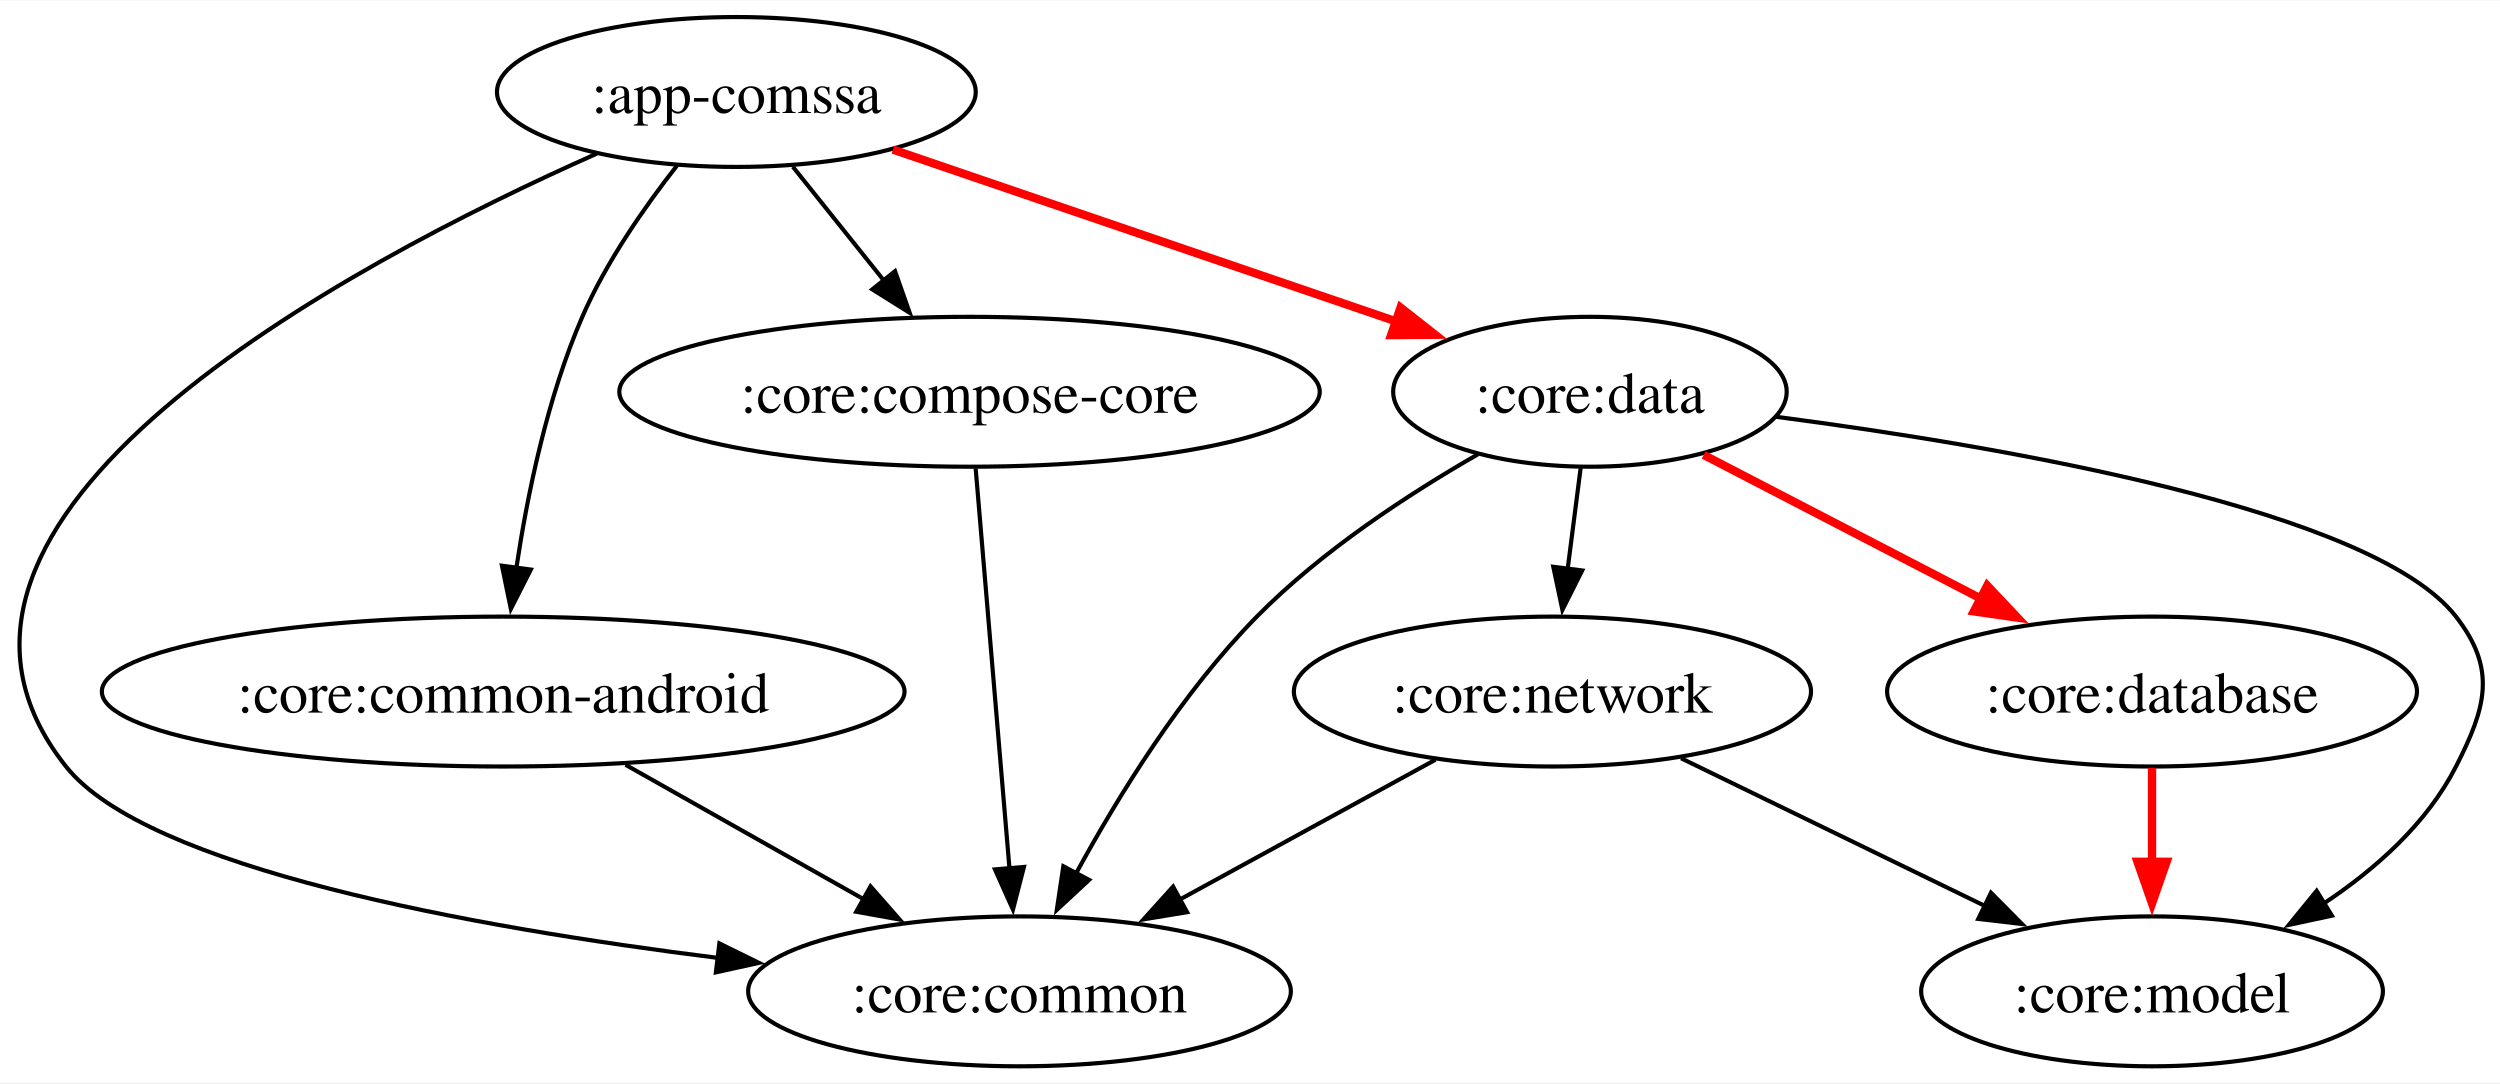
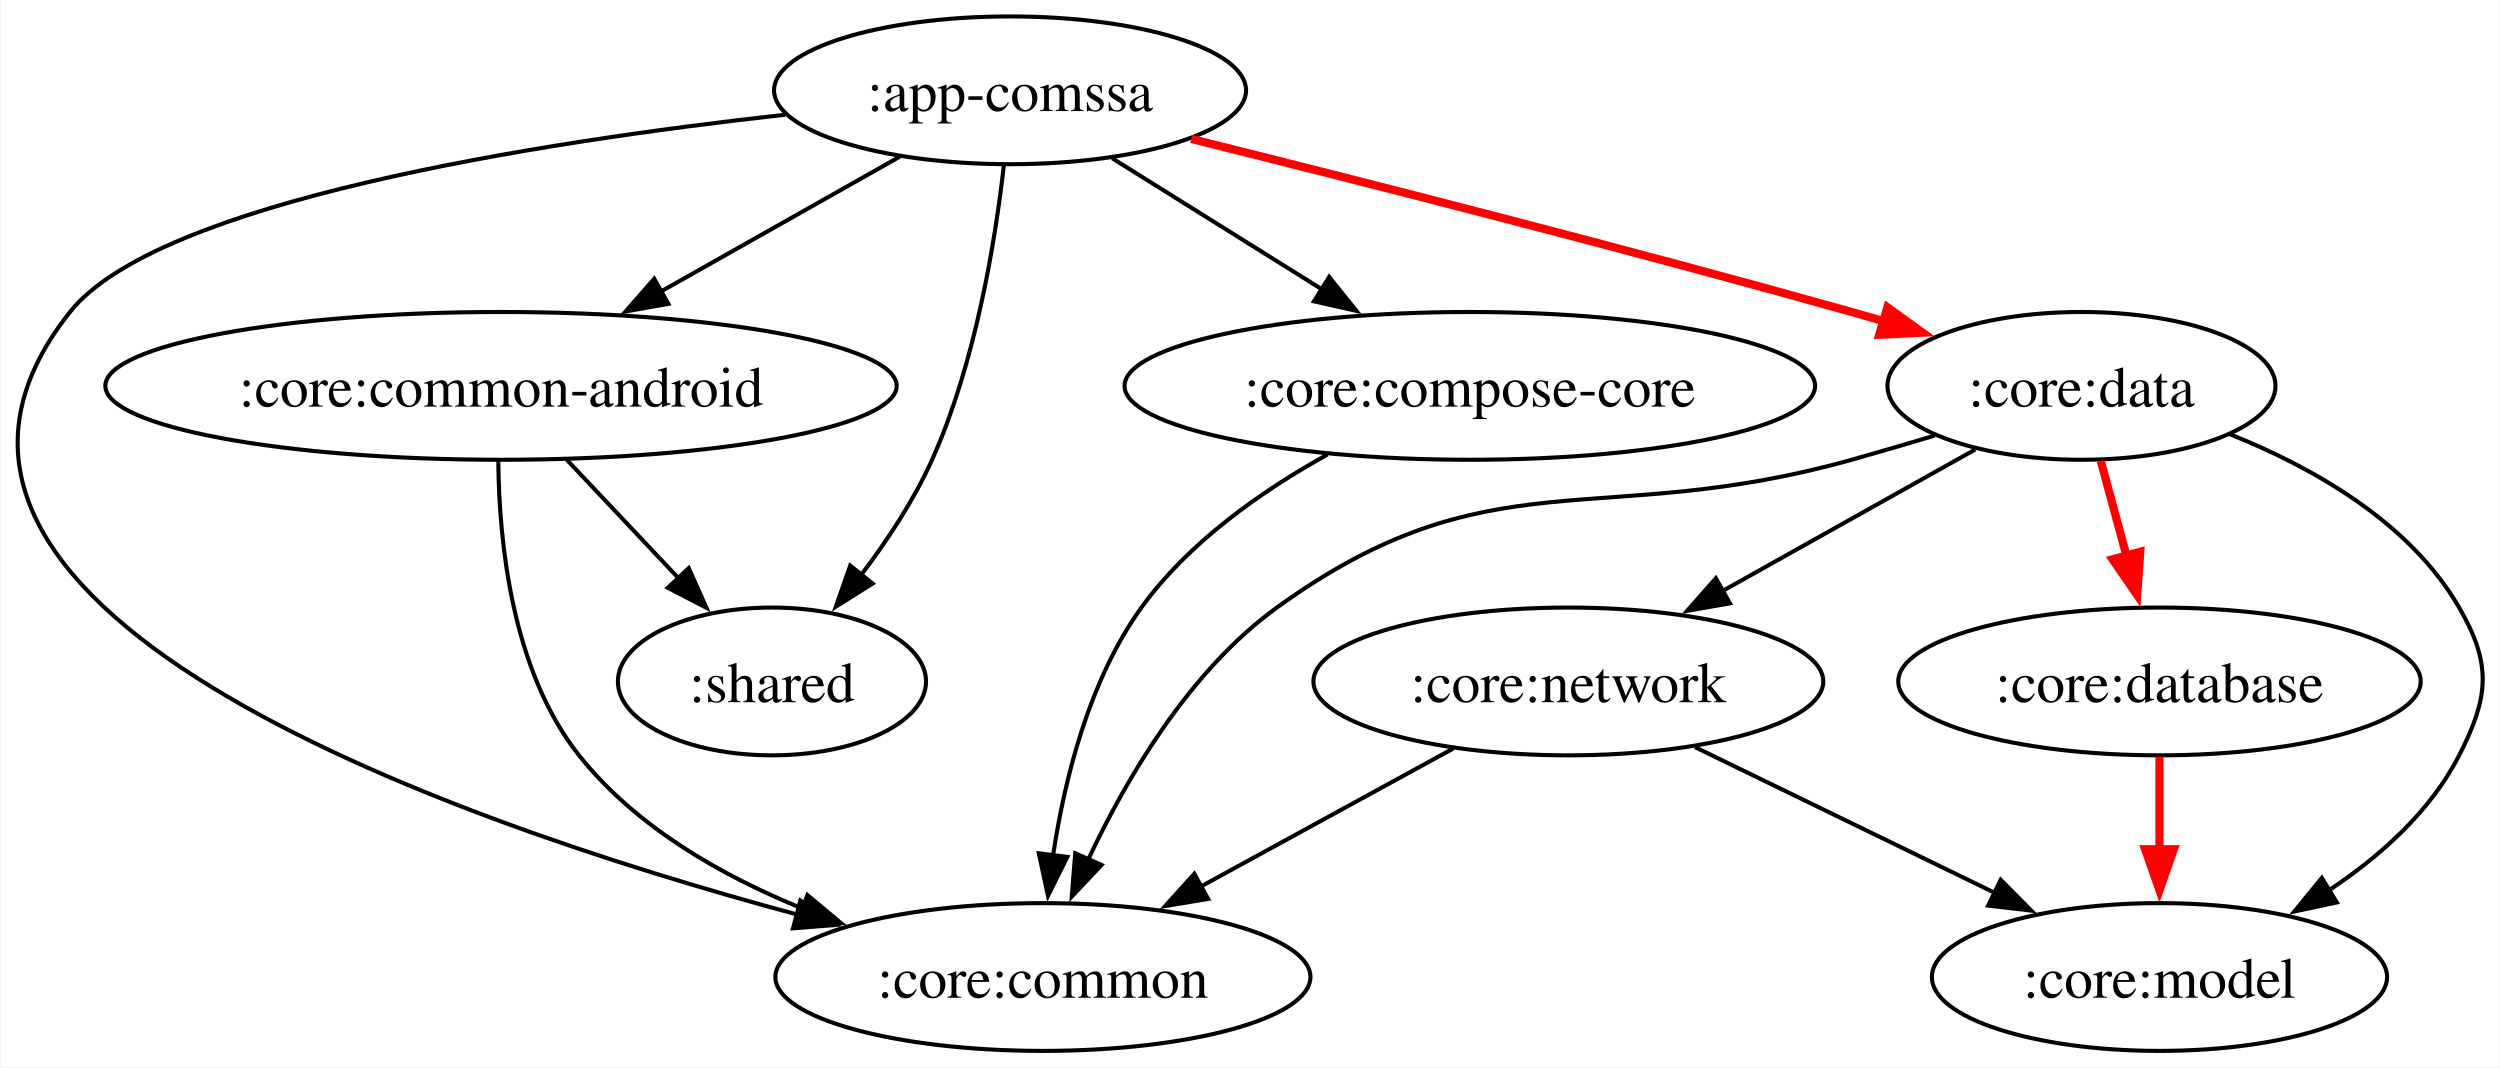
- <svg xmlns="http://www.w3.org/2000/svg" width="600pt" height="260pt" viewBox="0.00 0.00 600.42 260.00">
+ <svg xmlns="http://www.w3.org/2000/svg" width="609pt" height="260pt" viewBox="0.00 0.00 608.74 260.00">
  <g id="graph0" class="graph" transform="scale(1 1) rotate(0) translate(4 256)">
-     <polygon fill="white" stroke="none" points="-4,4 -4,-256 596.42,-256 596.42,4 -4,4" />
+     <polygon fill="white" stroke="none" points="-4,4 -4,-256 604.74,-256 604.74,4 -4,4" />
    <g id="node1" class="node">
-       <ellipse fill="none" stroke="black" cx="172.85" cy="-234" rx="57.49" ry="18" />
-       <text text-anchor="middle" x="172.85" y="-228.95" font-family="Times,serif" font-size="14.00">:app-comssa</text>
+       <ellipse fill="none" stroke="black" cx="241.92" cy="-234" rx="57.49" ry="18" />
+       <text text-anchor="middle" x="241.92" y="-228.95" font-family="Times,serif" font-size="14.00">:app-comssa</text>
    </g>
    <g id="node2" class="node">
-       <ellipse fill="none" stroke="black" cx="240.85" cy="-18" rx="65.17" ry="18" />
-       <text text-anchor="middle" x="240.85" y="-12.95" font-family="Times,serif" font-size="14.00">:core:common</text>
+       <ellipse fill="none" stroke="black" cx="249.92" cy="-18" rx="65.17" ry="18" />
+       <text text-anchor="middle" x="249.92" y="-12.95" font-family="Times,serif" font-size="14.00">:core:common</text>
    </g>
    <g id="edge1" class="edge">
-       <path fill="none" stroke="black" d="M139.31,-219.19C79.39,-192.58 -35.5,-131.56 11.85,-72 31.23,-47.62 108.93,-33.47 168.51,-26.02" />
-       <polygon fill="black" stroke="black" points="168.77,-29.51 178.27,-24.84 167.93,-22.56 168.77,-29.51" />
+       <path fill="none" stroke="black" d="M187.18,-228.06C126.48,-221.32 34.28,-206.87 12.92,-180 -43.93,-108.49 102.75,-56.73 190.2,-33.18" />
+       <polygon fill="black" stroke="black" points="190.84,-36.63 199.61,-30.7 189.05,-29.86 190.84,-36.63" />
    </g>
    <g id="node3" class="node">
-       <ellipse fill="none" stroke="black" cx="116.85" cy="-90" rx="96.39" ry="18" />
-       <text text-anchor="middle" x="116.85" y="-84.95" font-family="Times,serif" font-size="14.00">:core:common-android</text>
+       <ellipse fill="none" stroke="black" cx="117.92" cy="-162" rx="96.39" ry="18" />
+       <text text-anchor="middle" x="117.92" y="-156.95" font-family="Times,serif" font-size="14.00">:core:common-android</text>
    </g>
    <g id="edge2" class="edge">
-       <path fill="none" stroke="black" d="M158.64,-216.38C150.82,-206.42 141.57,-193.17 135.85,-180 127.47,-160.72 122.67,-137.43 119.99,-119.52" />
-       <polygon fill="black" stroke="black" points="123.49,-119.3 118.69,-109.85 116.55,-120.23 123.49,-119.3" />
+       <path fill="none" stroke="black" d="M215.01,-217.81C197.99,-208.2 175.7,-195.62 156.77,-184.93" />
+       <polygon fill="black" stroke="black" points="158.68,-181.99 148.25,-180.12 155.24,-188.09 158.68,-181.99" />
    </g>
    <g id="node4" class="node">
-       <ellipse fill="none" stroke="black" cx="228.85" cy="-162" rx="84.11" ry="18" />
-       <text text-anchor="middle" x="228.85" y="-156.95" font-family="Times,serif" font-size="14.00">:core:compose-core</text>
+       <ellipse fill="none" stroke="black" cx="353.92" cy="-162" rx="84.11" ry="18" />
+       <text text-anchor="middle" x="353.92" y="-156.95" font-family="Times,serif" font-size="14.00">:core:compose-core</text>
    </g>
    <g id="edge3" class="edge">
-       <path fill="none" stroke="black" d="M186.41,-216.05C193.01,-207.8 201.09,-197.7 208.42,-188.54" />
-       <polygon fill="black" stroke="black" points="210.96,-190.97 214.47,-180.97 205.49,-186.59 210.96,-190.97" />
+       <path fill="none" stroke="black" d="M266.78,-217.46C281.86,-208.04 301.37,-195.85 318.1,-185.39" />
+       <polygon fill="black" stroke="black" points="319.66,-188.54 326.29,-180.27 315.95,-182.6 319.66,-188.54" />
    </g>
    <g id="node5" class="node">
-       <ellipse fill="none" stroke="black" cx="377.85" cy="-162" rx="47.26" ry="18" />
-       <text text-anchor="middle" x="377.85" y="-156.95" font-family="Times,serif" font-size="14.00">:core:data</text>
+       <ellipse fill="none" stroke="black" cx="502.92" cy="-162" rx="47.26" ry="18" />
+       <text text-anchor="middle" x="502.92" y="-156.95" font-family="Times,serif" font-size="14.00">:core:data</text>
    </g>
    <g id="edge4" class="edge">
-       <path fill="none" stroke="red" stroke-width="2" d="M210.45,-220.16C244.91,-208.39 296.01,-190.95 332.67,-178.43" />
-       <polygon fill="red" stroke="red" stroke-width="2" points="332.36,-182.23 340.69,-175.69 330.1,-175.61 332.36,-182.23" />
+       <path fill="none" stroke="red" stroke-width="2" d="M286.05,-222.16C327.66,-211.8 391.71,-195.51 446.92,-180 449.99,-179.14 453.15,-178.23 456.34,-177.3" />
+       <polygon fill="red" stroke="red" stroke-width="2" points="455.64,-181.16 464.23,-174.96 453.65,-174.45 455.64,-181.16" />
+     </g>
+     <g id="node6" class="node">
+       <ellipse fill="none" stroke="black" cx="183.92" cy="-90" rx="37.53" ry="18" />
+       <text text-anchor="middle" x="183.92" y="-84.95" font-family="Times,serif" font-size="14.00">:shared</text>
    </g>
    <g id="edge5" class="edge">
-       <path fill="none" stroke="black" d="M146.24,-72.41C163.4,-62.72 185.22,-50.4 203.58,-40.04" />
-       <polygon fill="black" stroke="black" points="205.07,-43.22 212.06,-35.25 201.63,-37.12 205.07,-43.22" />
+       <path fill="none" stroke="black" d="M240.4,-215.6C238.29,-197.15 233.48,-167.49 222.92,-144 218.5,-134.16 212.03,-124.36 205.63,-115.92" />
+       <polygon fill="black" stroke="black" points="208.45,-113.85 199.48,-108.22 202.98,-118.22 208.45,-113.85" />
    </g>
    <g id="edge6" class="edge">
-       <path fill="none" stroke="black" d="M230.32,-143.59C232.35,-119.61 236.02,-76.14 238.45,-47.42" />
-       <polygon fill="black" stroke="black" points="241.92,-47.88 239.28,-37.62 234.95,-47.29 241.92,-47.88" />
+       <path fill="none" stroke="black" d="M117.26,-143.7C117.42,-124.24 120.51,-92.66 136.92,-72 150.69,-54.67 171.46,-42.73 191.45,-34.64" />
+       <polygon fill="black" stroke="black" points="192.56,-37.96 200.69,-31.17 190.1,-31.41 192.56,-37.96" />
    </g>
    <g id="edge7" class="edge">
-       <path fill="none" stroke="black" d="M350.96,-146.99C334.38,-137.48 313.4,-123.79 297.85,-108 279.9,-89.77 264.6,-65 254.38,-46.22" />
-       <polygon fill="black" stroke="black" points="257.57,-44.77 249.81,-37.56 251.38,-48.04 257.57,-44.77" />
-     </g>
-     <g id="node6" class="node">
-       <ellipse fill="none" stroke="black" cx="512.85" cy="-90" rx="63.63" ry="18" />
-       <text text-anchor="middle" x="512.85" y="-84.95" font-family="Times,serif" font-size="14.00">:core:database</text>
+       <path fill="none" stroke="black" d="M133.9,-144.05C142.08,-135.38 152.17,-124.67 161.15,-115.15" />
+       <polygon fill="black" stroke="black" points="163.64,-117.61 167.96,-107.93 158.55,-112.81 163.64,-117.61" />
    </g>
    <g id="edge8" class="edge">
-       <path fill="none" stroke="red" stroke-width="2" d="M405.17,-146.83C424.72,-136.7 451.35,-122.89 473.24,-111.54" />
-       <polygon fill="red" stroke="red" stroke-width="2" points="473.27,-115.46 480.54,-107.75 470.05,-109.25 473.27,-115.46" />
+       <path fill="none" stroke="black" d="M319.26,-145.3C303.31,-136.45 285.42,-123.95 273.92,-108 261.18,-90.32 255.2,-66.27 252.4,-47.62" />
+       <polygon fill="black" stroke="black" points="255.88,-47.26 251.16,-37.78 248.93,-48.13 255.88,-47.26" />
+     </g>
+     <g id="edge9" class="edge">
+       <path fill="none" stroke="black" d="M467.14,-149.89C460.43,-147.88 453.47,-145.84 446.92,-144 385.06,-126.66 358.97,-145.66 306.92,-108 285.6,-92.57 270.28,-66.49 260.92,-46.54" />
+       <polygon fill="black" stroke="black" points="264.2,-45.3 256.95,-37.58 257.8,-48.14 264.2,-45.3" />
    </g>
    <g id="node7" class="node">
-       <ellipse fill="none" stroke="black" cx="512.85" cy="-18" rx="55.45" ry="18" />
-       <text text-anchor="middle" x="512.85" y="-12.95" font-family="Times,serif" font-size="14.00">:core:model</text>
+       <ellipse fill="none" stroke="black" cx="521.92" cy="-90" rx="63.63" ry="18" />
+       <text text-anchor="middle" x="521.92" y="-84.95" font-family="Times,serif" font-size="14.00">:core:database</text>
    </g>
-     <g id="edge9" class="edge">
-       <path fill="none" stroke="black" d="M422.55,-155.99C477.52,-148.8 566.01,-133.53 585.85,-108 595.67,-95.37 593.12,-86.25 585.85,-72 578.88,-58.32 566.54,-47.35 553.98,-39.02" />
-       <polygon fill="black" stroke="black" points="556.05,-36.18 545.69,-33.95 552.39,-42.15 556.05,-36.18" />
+     <g id="edge10" class="edge">
+       <path fill="none" stroke="red" stroke-width="2" d="M507.62,-143.7C509.64,-136.24 512.06,-127.32 514.33,-118.97" />
+       <polygon fill="red" stroke="red" stroke-width="2" points="517.24,-121.59 516.48,-111.03 510.49,-119.76 517.24,-121.59" />
    </g>
    <g id="node8" class="node">
-       <ellipse fill="none" stroke="black" cx="368.85" cy="-90" rx="62.1" ry="18" />
-       <text text-anchor="middle" x="368.85" y="-84.95" font-family="Times,serif" font-size="14.00">:core:network</text>
-     </g>
-     <g id="edge10" class="edge">
-       <path fill="none" stroke="black" d="M375.62,-143.7C374.68,-136.32 373.55,-127.52 372.48,-119.25" />
-       <polygon fill="black" stroke="black" points="375.99,-119.08 371.24,-109.61 369.05,-119.97 375.99,-119.08" />
+       <ellipse fill="none" stroke="black" cx="521.92" cy="-18" rx="55.45" ry="18" />
+       <text text-anchor="middle" x="521.92" y="-12.95" font-family="Times,serif" font-size="14.00">:core:model</text>
    </g>
    <g id="edge11" class="edge">
-       <path fill="none" stroke="red" stroke-width="2" d="M512.85,-71.7C512.85,-64.41 512.85,-55.73 512.85,-47.54" />
-       <polygon fill="red" stroke="red" stroke-width="2" points="516.35,-49.13 512.85,-39.13 509.35,-49.13 516.35,-49.13" />
+       <path fill="none" stroke="black" d="M539.13,-150.2C559.39,-142.09 582.93,-128.75 594.92,-108 602.93,-94.15 602.19,-86.25 594.92,-72 587.95,-58.32 575.61,-47.35 563.05,-39.02" />
+       <polygon fill="black" stroke="black" points="565.12,-36.18 554.76,-33.95 561.47,-42.15 565.12,-36.18" />
+     </g>
+     <g id="node9" class="node">
+       <ellipse fill="none" stroke="black" cx="377.92" cy="-90" rx="62.1" ry="18" />
+       <text text-anchor="middle" x="377.92" y="-84.95" font-family="Times,serif" font-size="14.00">:core:network</text>
    </g>
    <g id="edge12" class="edge">
-       <path fill="none" stroke="black" d="M340.76,-73.64C322.71,-63.77 299.03,-50.82 279.25,-40" />
-       <polygon fill="black" stroke="black" points="281.1,-37.02 270.64,-35.29 277.74,-43.16 281.1,-37.02" />
+       <path fill="none" stroke="black" d="M477.02,-146.5C459.24,-136.54 435.35,-123.16 415.49,-112.04" />
+       <polygon fill="black" stroke="black" points="417.28,-109.03 406.84,-107.2 413.86,-115.14 417.28,-109.03" />
    </g>
    <g id="edge13" class="edge">
-       <path fill="none" stroke="black" d="M399.74,-73.98C421.1,-63.6 449.71,-49.69 472.81,-38.46" />
-       <polygon fill="black" stroke="black" points="474.17,-41.69 481.63,-34.17 471.11,-35.4 474.17,-41.69" />
+       <path fill="none" stroke="red" stroke-width="2" d="M521.92,-71.7C521.92,-64.41 521.92,-55.73 521.92,-47.54" />
+       <polygon fill="red" stroke="red" stroke-width="2" points="525.42,-49.13 521.92,-39.13 518.42,-49.13 525.42,-49.13" />
+     </g>
+     <g id="edge14" class="edge">
+       <path fill="none" stroke="black" d="M349.83,-73.64C331.78,-63.77 308.1,-50.82 288.32,-40" />
+       <polygon fill="black" stroke="black" points="290.17,-37.02 279.71,-35.29 286.81,-43.16 290.17,-37.02" />
+     </g>
+     <g id="edge15" class="edge">
+       <path fill="none" stroke="black" d="M408.81,-73.98C430.17,-63.6 458.78,-49.69 481.88,-38.46" />
+       <polygon fill="black" stroke="black" points="483.24,-41.69 490.7,-34.17 480.18,-35.4 483.24,-41.69" />
    </g>
  </g>
</svg>
